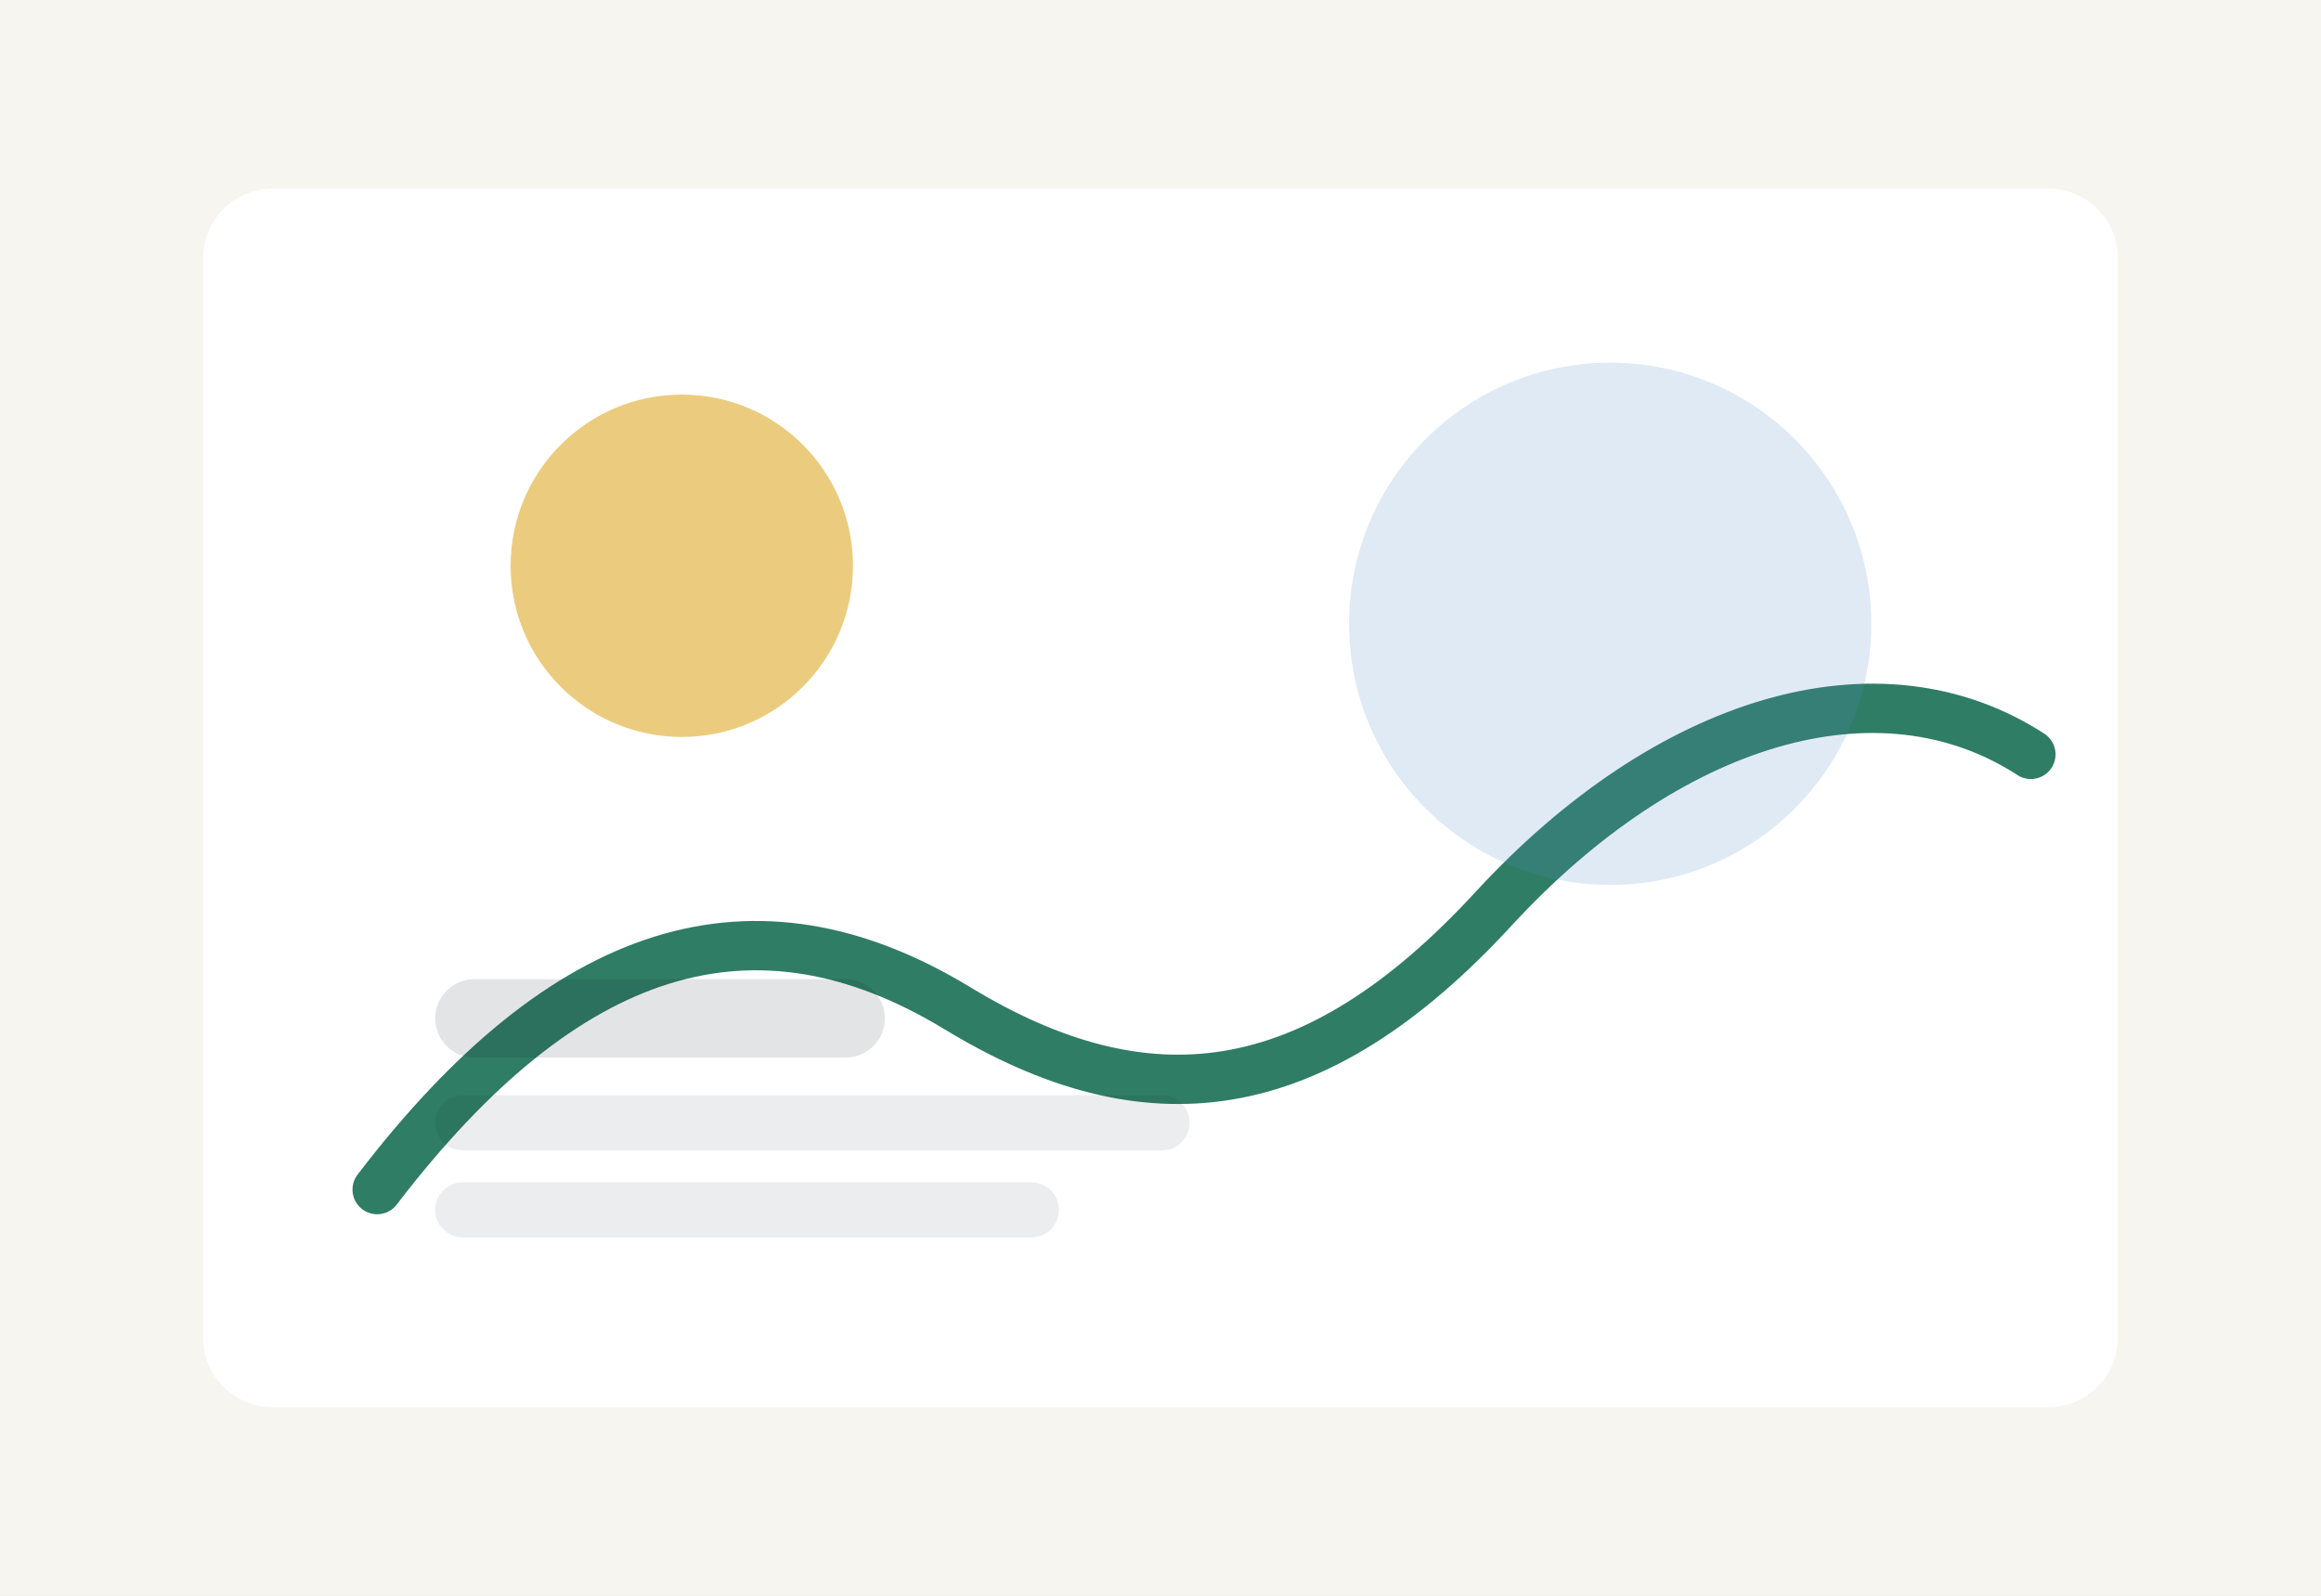
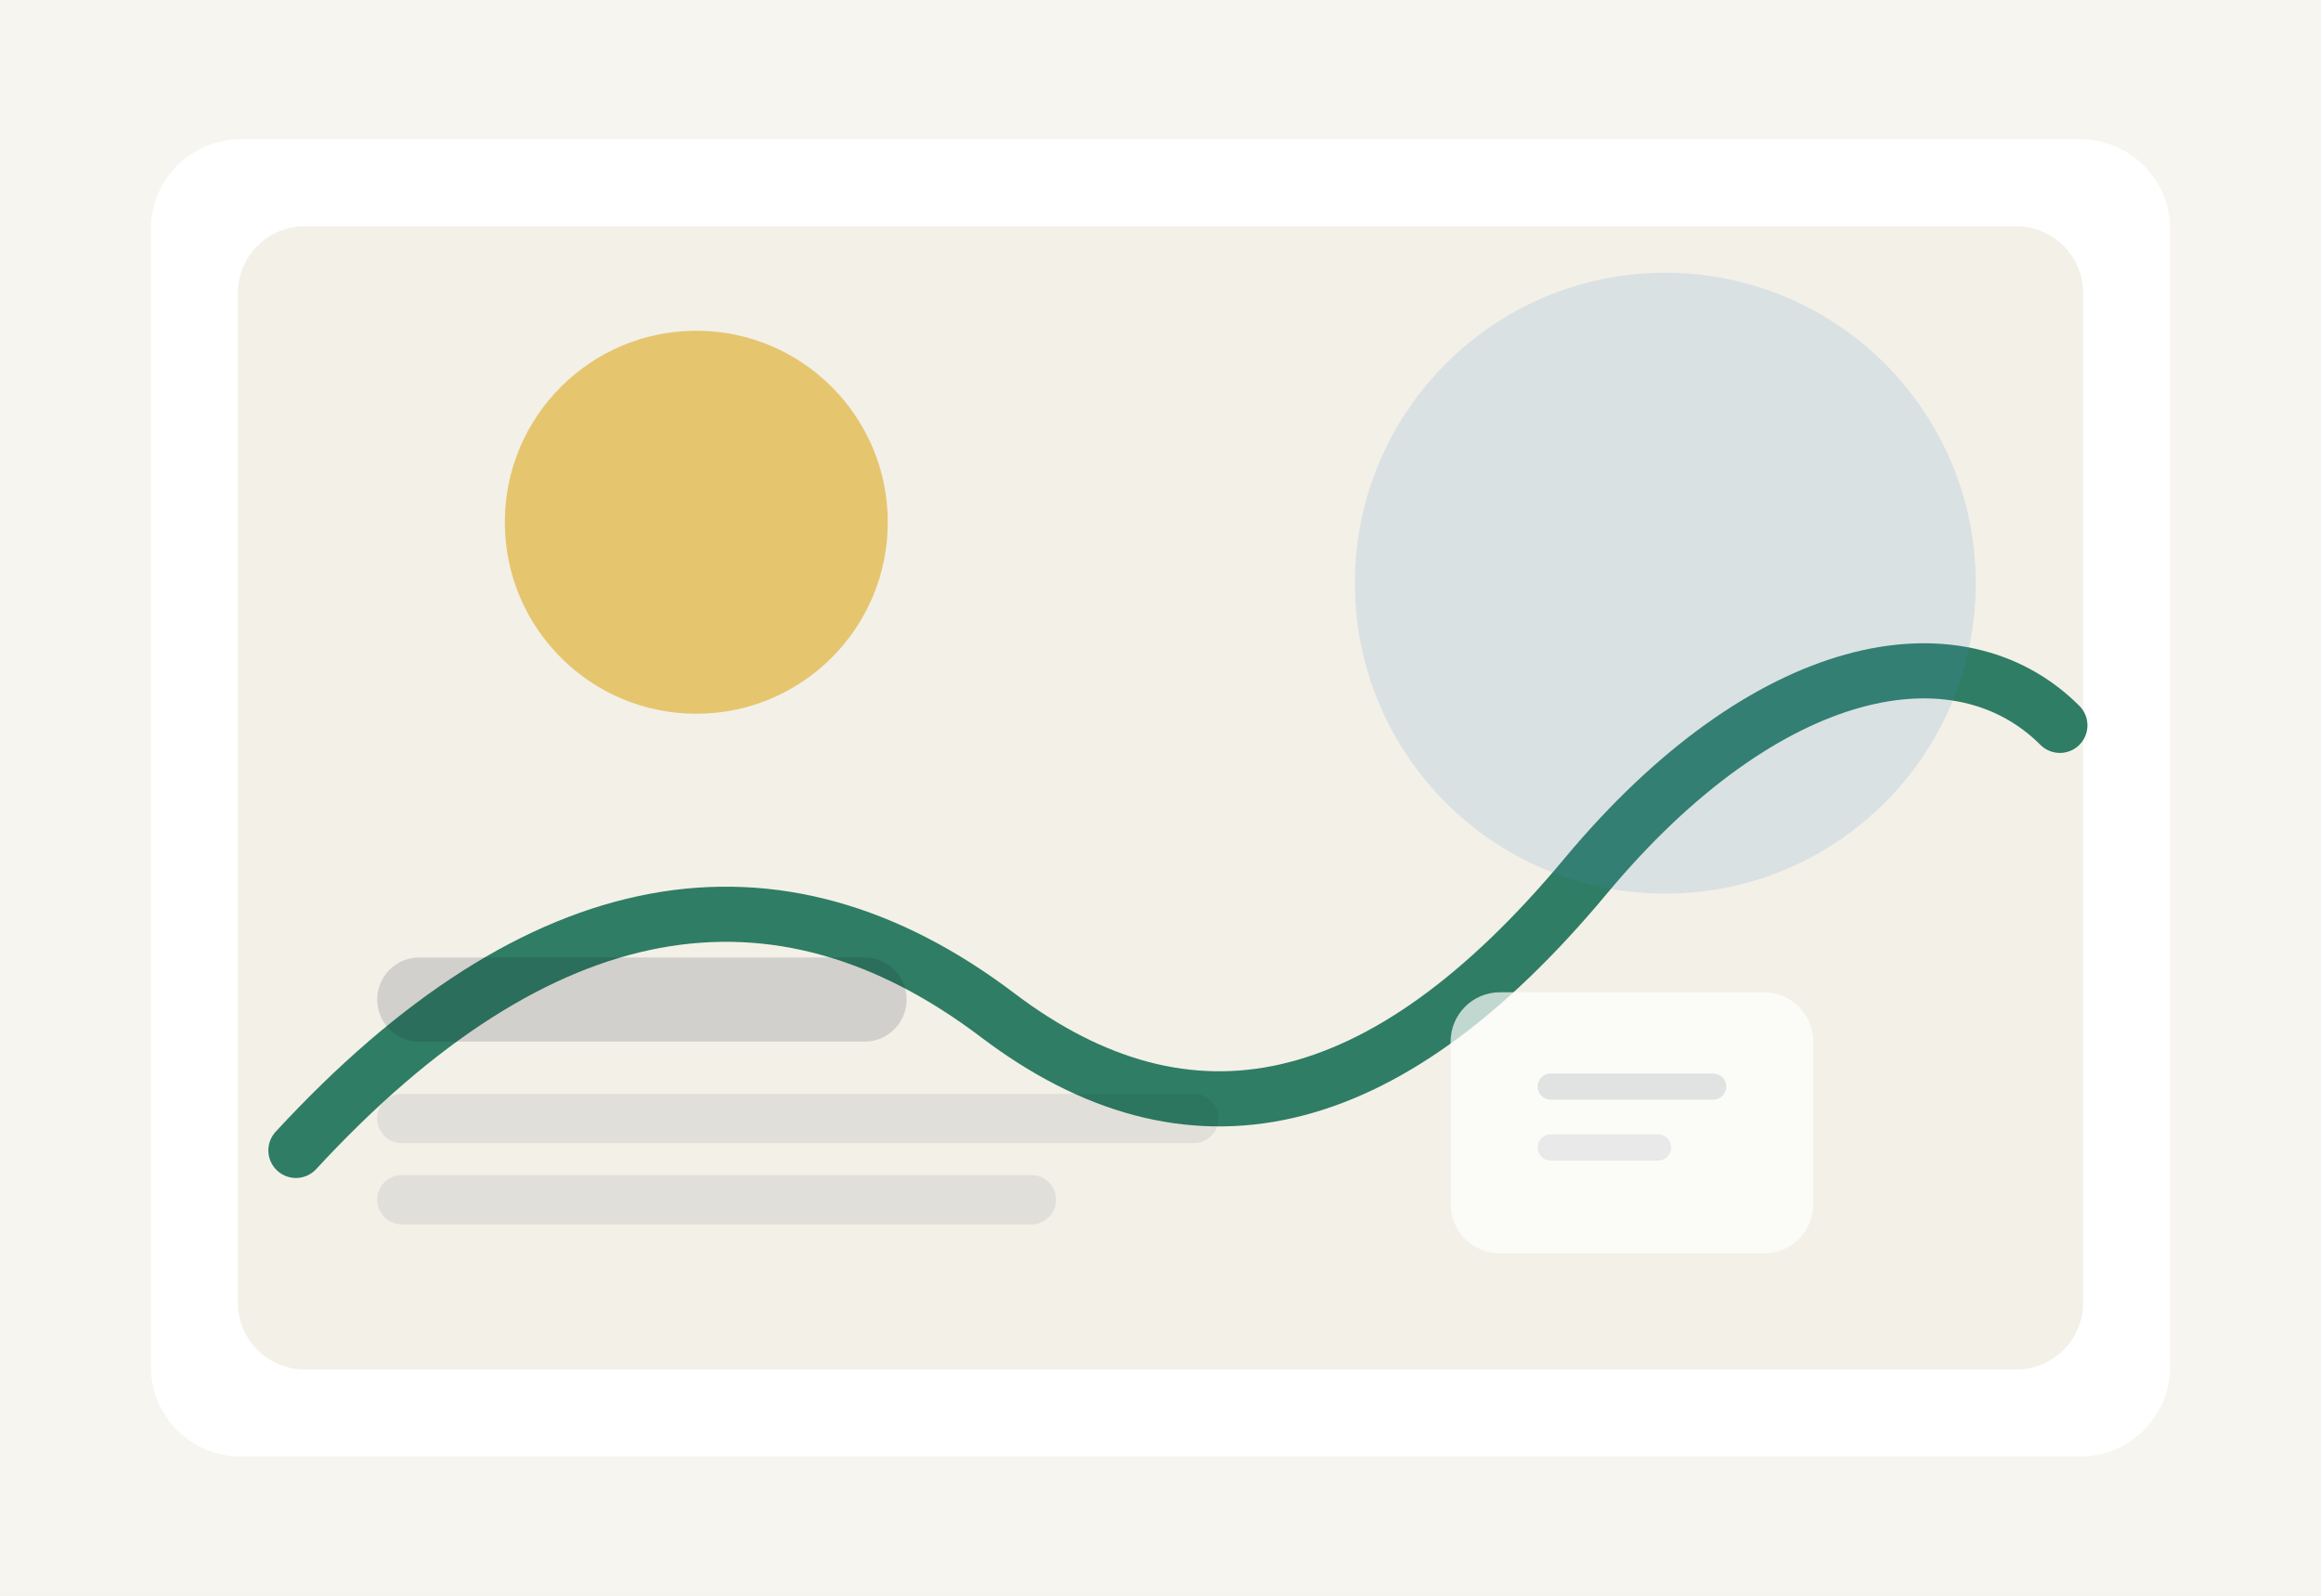
<svg xmlns="http://www.w3.org/2000/svg" width="1600" height="1100" viewBox="0 0 1600 1100" fill="none">
  <rect width="1600" height="1100" fill="#F7F5EF" />
-   <rect x="140" y="130" width="1320" height="840" rx="48" fill="#FFFFFF" />
-   <path d="M260 820C390 650 520 610 660 695C790 774 905 762 1030 626C1150 496 1295 452 1400 520" stroke="#2F7D64" stroke-width="34" stroke-linecap="round" />
-   <circle cx="470" cy="390" r="118" fill="#E3B94D" fill-opacity="0.72" />
-   <circle cx="1110" cy="430" r="180" fill="#4F8FC8" fill-opacity="0.18" />
-   <rect x="300" y="675" width="310" height="54" rx="27" fill="#18212F" fill-opacity="0.12" />
-   <rect x="300" y="755" width="520" height="38" rx="19" fill="#18212F" fill-opacity="0.08" />
-   <rect x="300" y="815" width="430" height="38" rx="19" fill="#18212F" fill-opacity="0.08" />
+   <rect x="104" y="96" width="1392" height="908" rx="62" fill="#FFFFFF" />
+   <rect x="164" y="156" width="1272" height="788" rx="46" fill="#F3F0E8" />
+   <path d="M204 793C372 611 535 584 688 700C819 799 953 772 1093 604C1218 454 1350 430 1420 500" stroke="#2F7D64" stroke-width="38" stroke-linecap="round" />
+   <circle cx="480" cy="360" r="132" fill="#E3B94D" fill-opacity="0.78" />
+   <circle cx="1148" cy="402" r="214" fill="#4F8FC8" fill-opacity="0.15" />
+   <rect x="260" y="660" width="365" height="58" rx="29" fill="#18212F" fill-opacity="0.15" />
+   <rect x="260" y="754" width="580" height="34" rx="17" fill="#18212F" fill-opacity="0.08" />
+   <rect x="260" y="810" width="468" height="34" rx="17" fill="#18212F" fill-opacity="0.08" />
+   <rect x="1000" y="684" width="250" height="180" rx="34" fill="#FFFFFF" fill-opacity="0.7" />
+   <rect x="1060" y="740" width="130" height="18" rx="9" fill="#18212F" fill-opacity="0.11" />
+   <rect x="1060" y="782" width="92" height="18" rx="9" fill="#18212F" fill-opacity="0.08" />
</svg>
